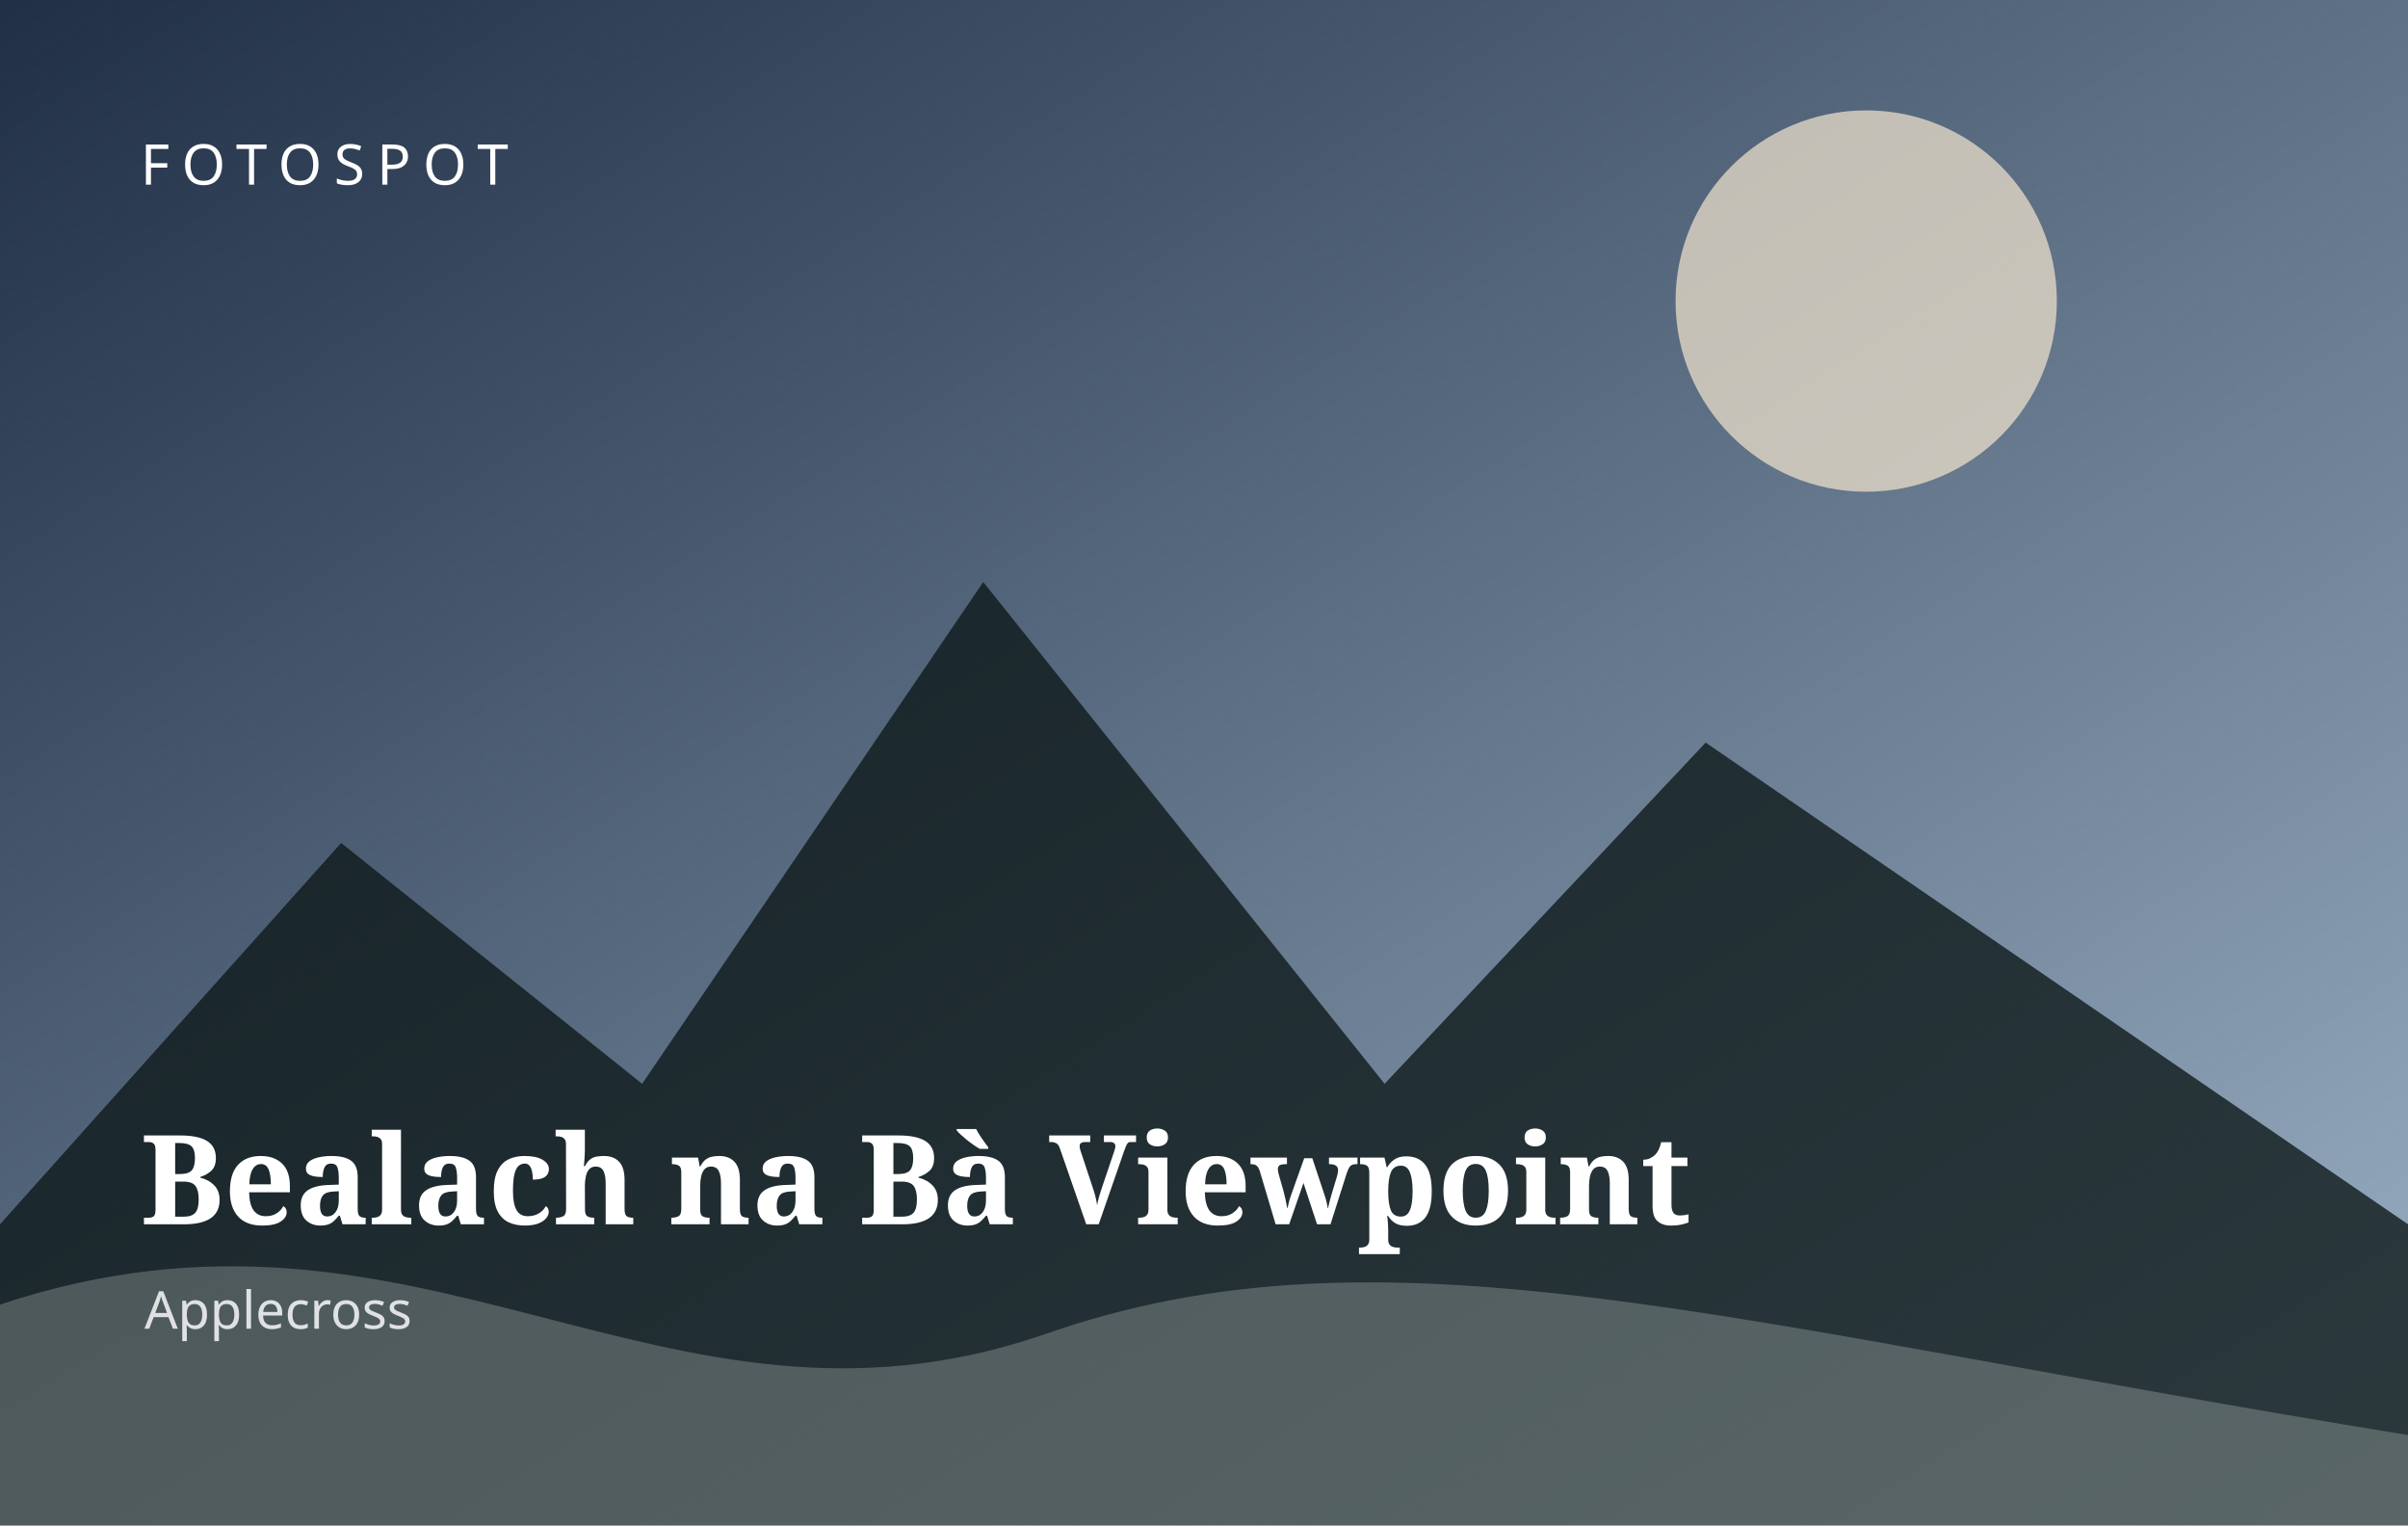
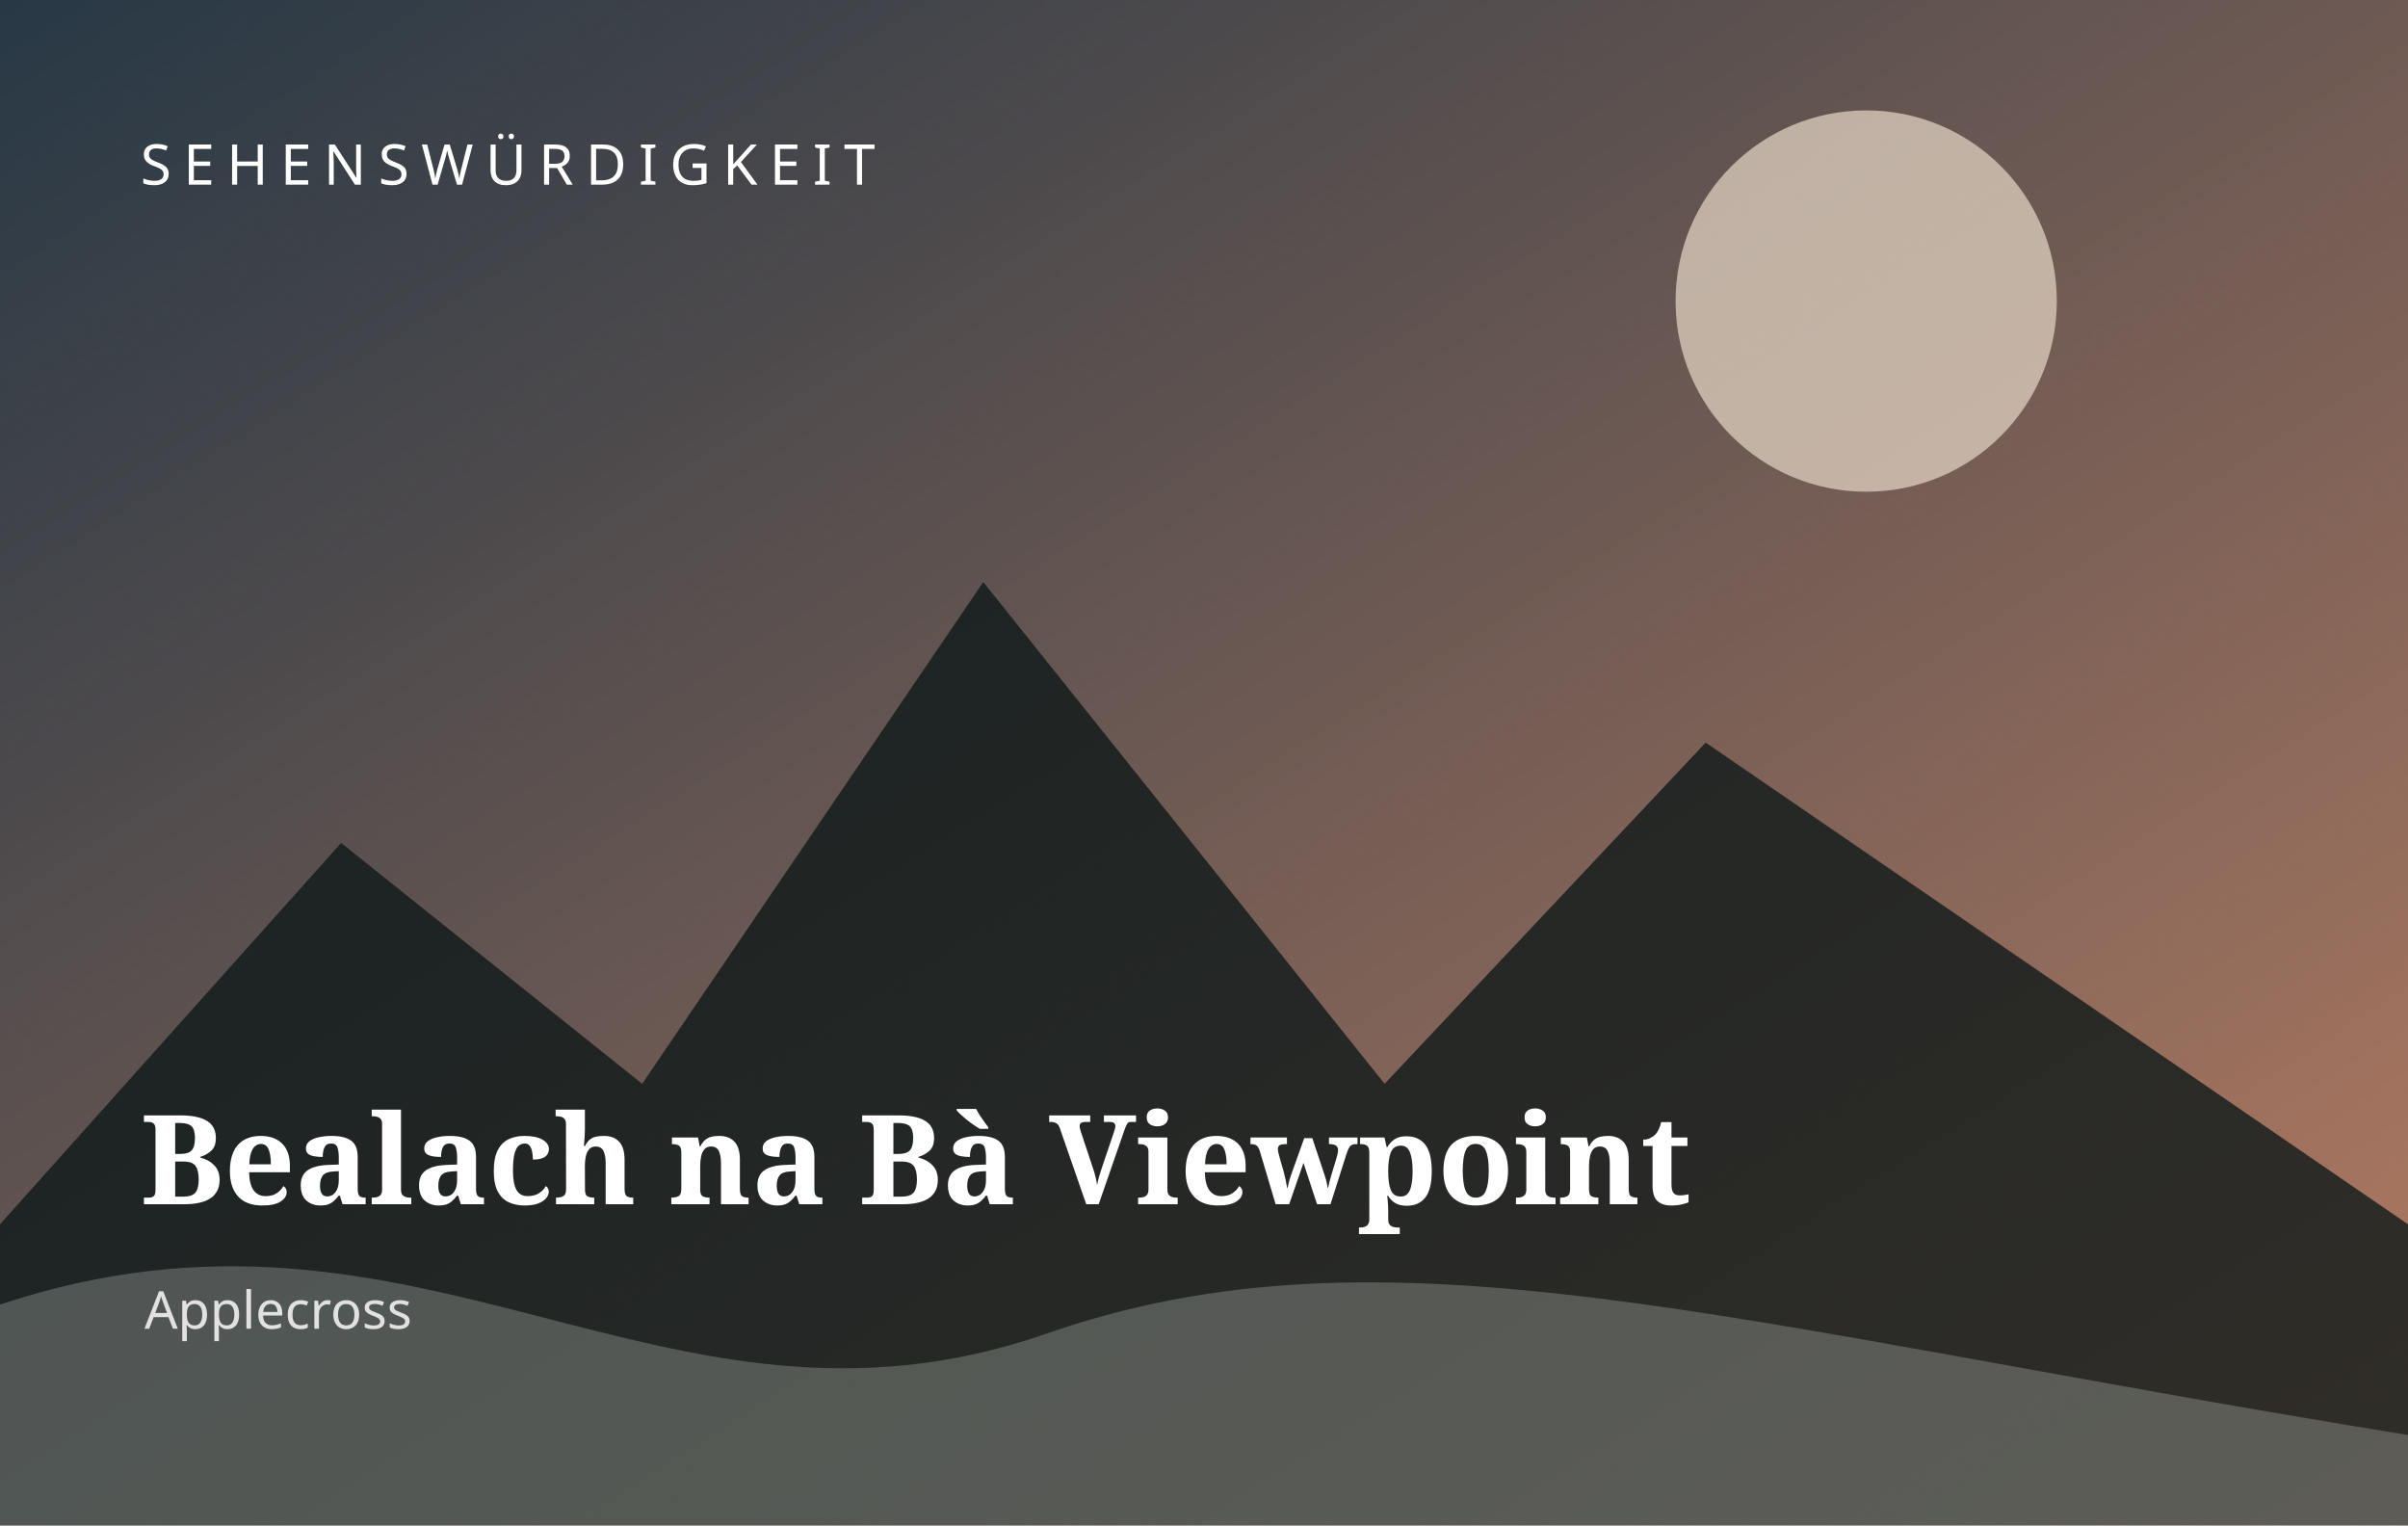
<svg xmlns="http://www.w3.org/2000/svg" viewBox="0 0 1200 760" role="img" aria-label="Bealach na Bà Viewpoint">
  <defs>
    <linearGradient id="g" x1="0" y1="0" x2="1" y2="1">
-       <stop stop-color="#1f2e45" />
-       <stop offset="1" stop-color="#9db3c7" />
+       <stop stop-color="#263744" />
+       <stop offset="1" stop-color="#b57c62" />
    </linearGradient>
    <filter id="n">
      <feTurbulence baseFrequency=".9" numOctaves="2" stitchTiles="stitch" />
      <feColorMatrix type="saturate" values="0" />
      <feComponentTransfer>
        <feFuncA type="table" tableValues="0 .08" />
      </feComponentTransfer>
    </filter>
  </defs>
  <rect width="1200" height="760" fill="url(#g)" />
  <rect width="1200" height="760" filter="url(#n)" opacity=".35" />
-   <circle cx="930" cy="150" r="95" fill="#f4e6cf" opacity=".7" />
+   <circle cx="930" cy="150" r="95" fill="#e7d8c7" opacity=".7" />
  <path d="M0 610L170 420l150 120 170-250 200 250 160-170 350 240v150H0z" fill="#0b1717" opacity=".78" />
  <path d="M0 650c210-70 330 80 520 15 170-60 340-5 680 50v45H0z" fill="#dbe5dc" opacity=".26" />
-   <text x="70" y="92" fill="#fff" font-family="system-ui,sans-serif" font-size="28" letter-spacing="6">FOTOSPOT</text>
-   <text x="70" y="610" fill="#fff" font-family="Georgia,serif" font-size="62" font-weight="700">Bealach na Bà Viewpoint</text>
+   <text x="70" y="92" fill="#fff" font-family="system-ui,sans-serif" font-size="28" letter-spacing="6">SEHENSWÜRDIGKEIT</text>
+   <text x="70" y="600" fill="#fff" font-family="Georgia,serif" font-size="62" font-weight="700">Bealach na Bà Viewpoint</text>
  <text x="72" y="662" fill="#fff" opacity=".82" font-family="system-ui,sans-serif" font-size="26">Applecross</text>
</svg>
